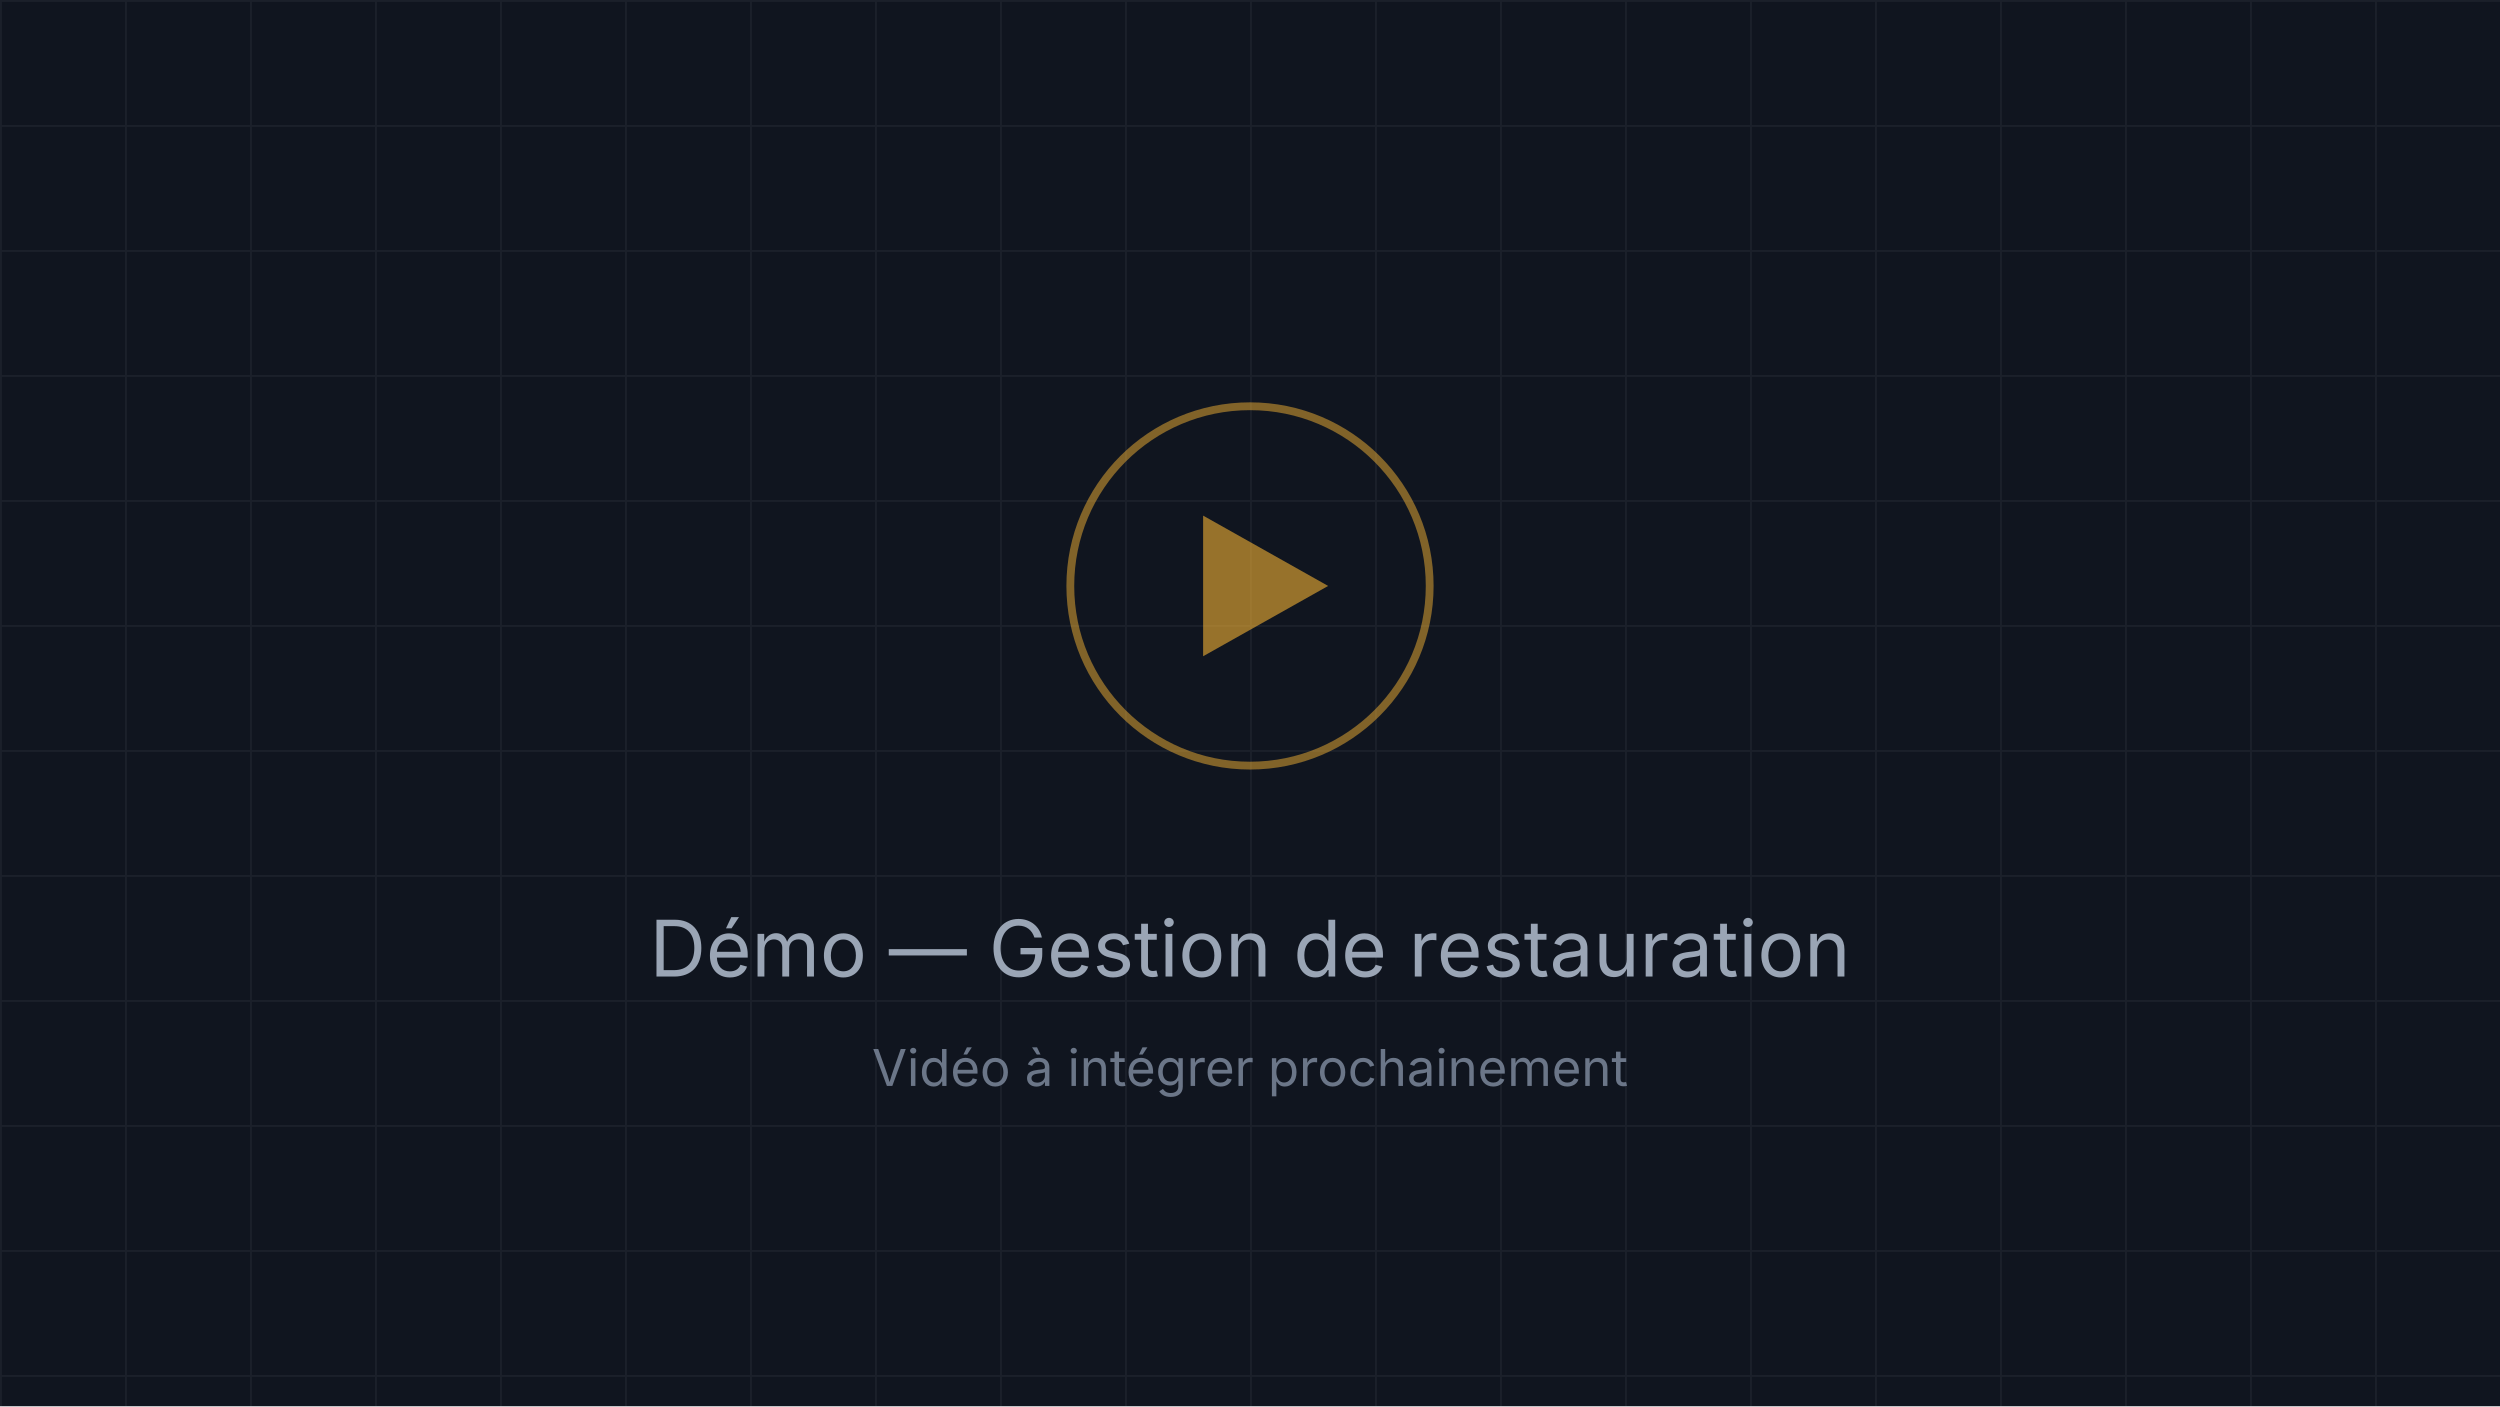
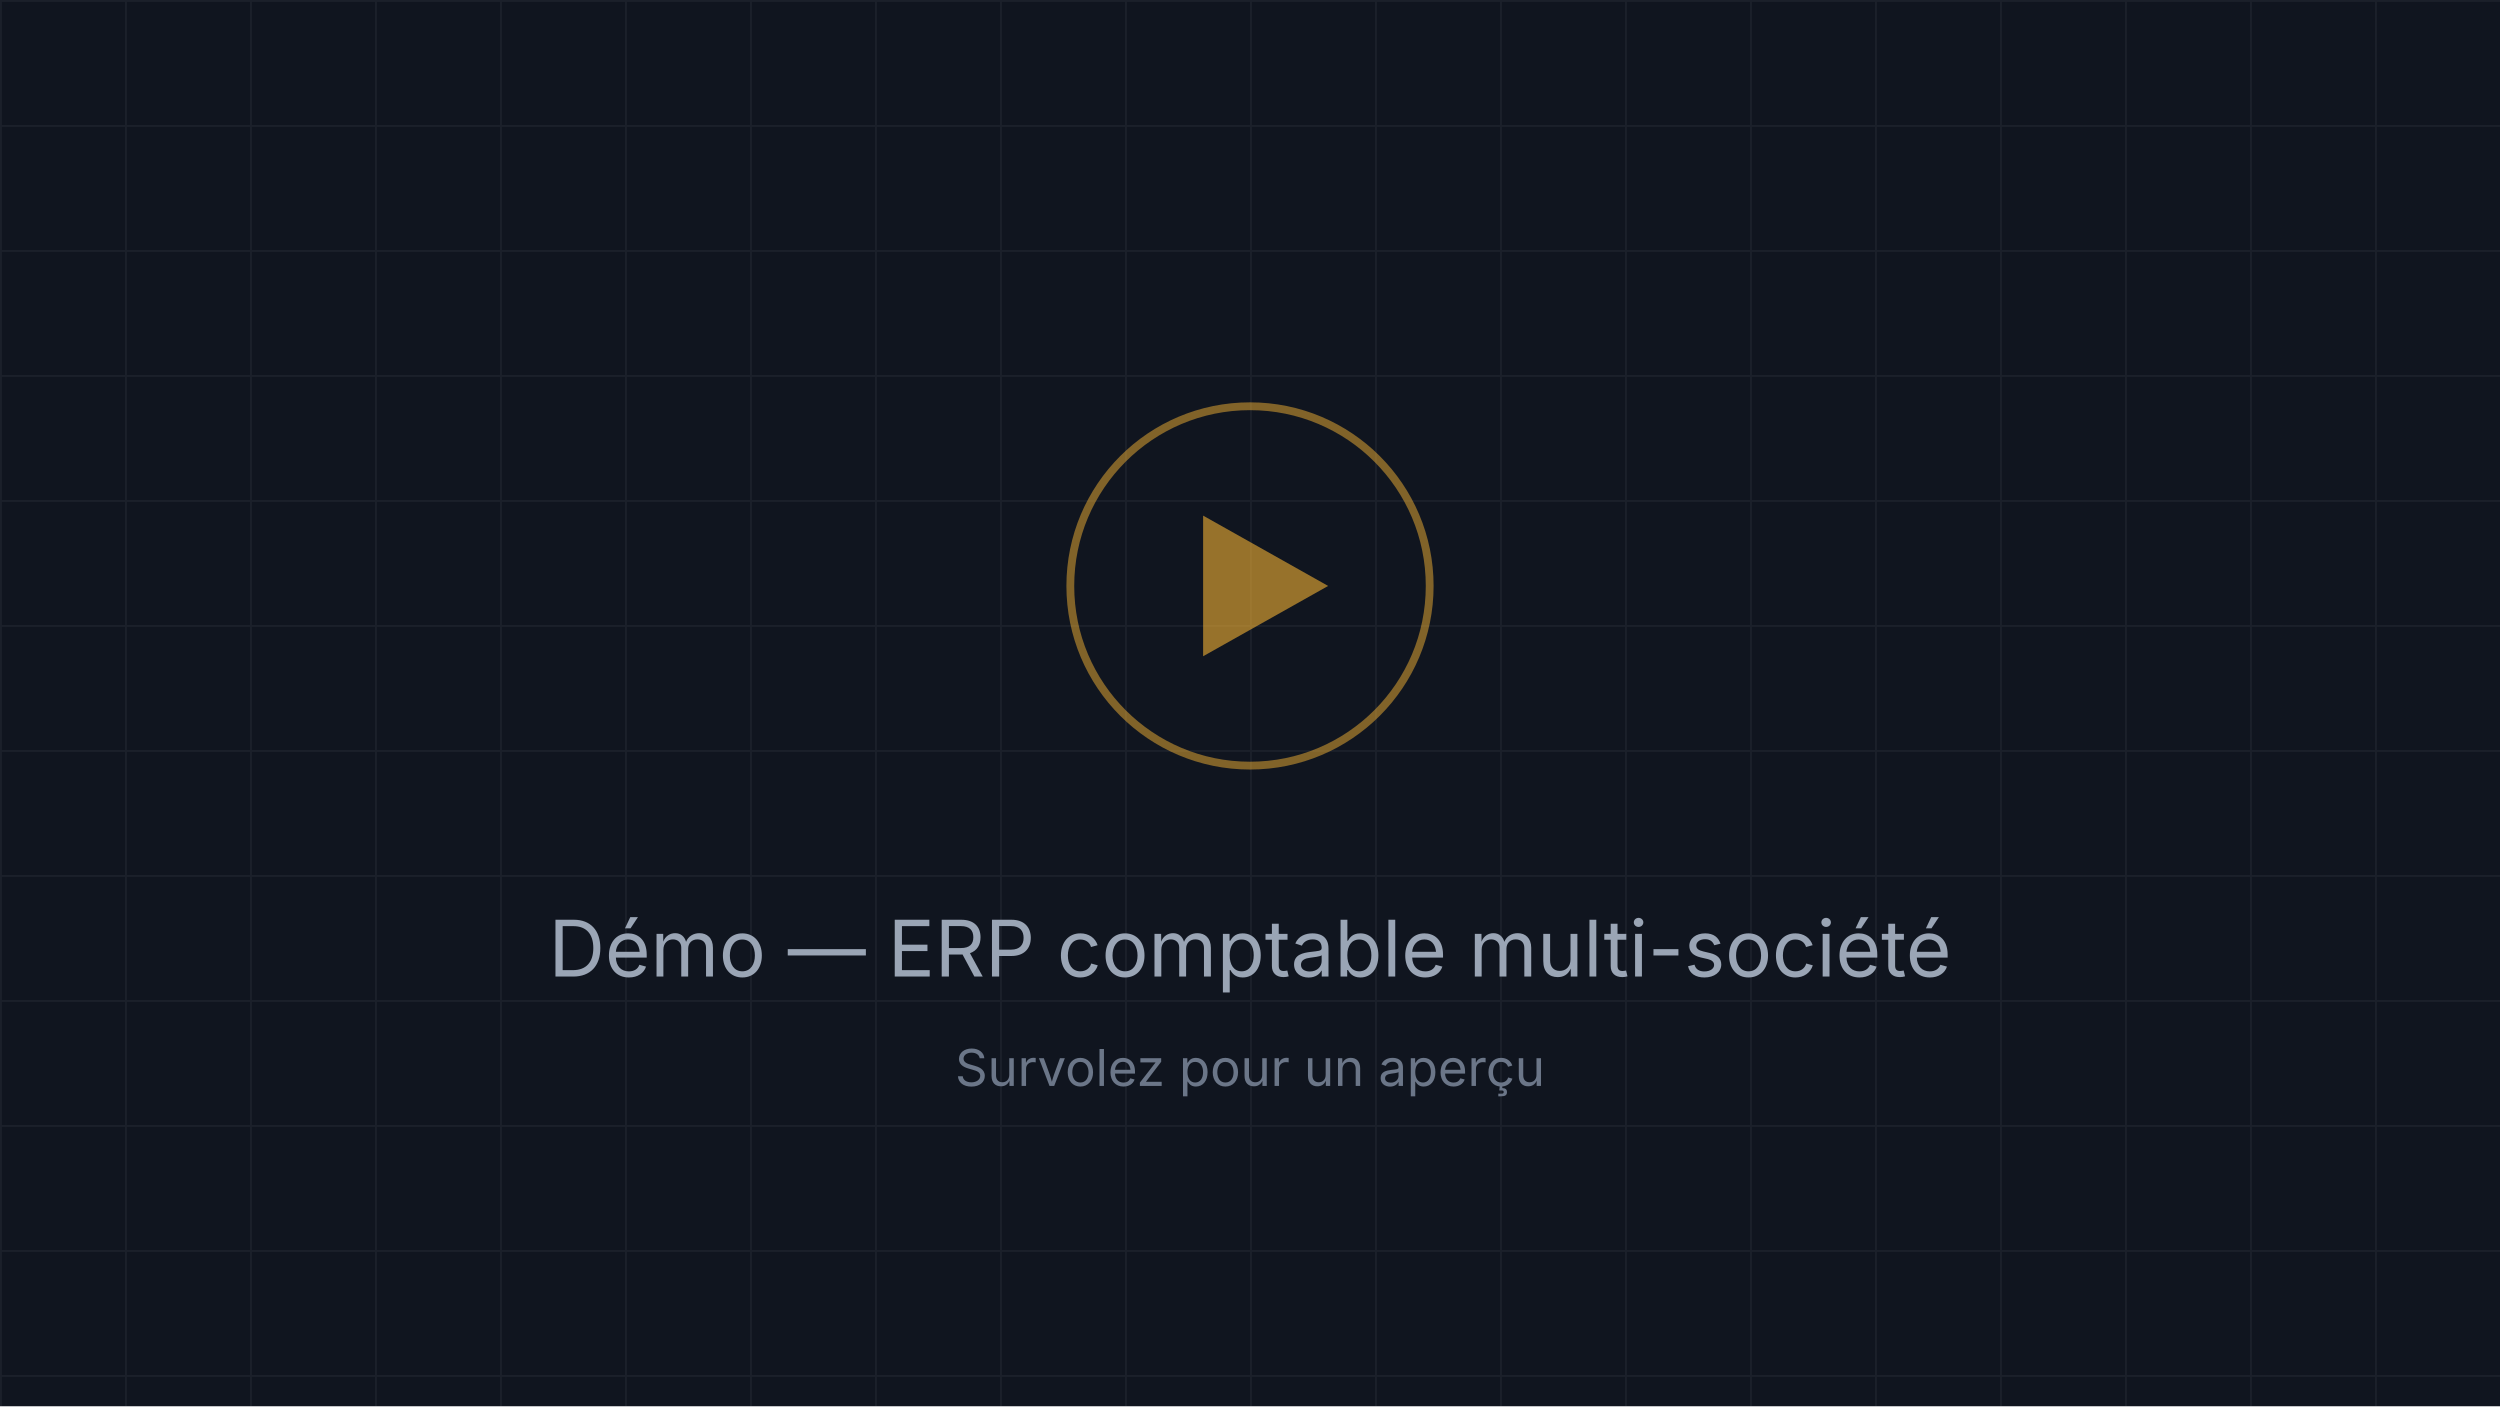
<svg xmlns="http://www.w3.org/2000/svg" viewBox="0 0 640 360">
  <defs>
    <linearGradient id="bg2" x1="0" y1="0" x2="640" y2="360">
      <stop offset="0" stop-color="#10151f" />
      <stop offset="1" stop-color="#0a0e14" />
    </linearGradient>
    <pattern id="grid2" width="32" height="32" patternUnits="userSpaceOnUse">
      <path d="M32 0 H0 V32" fill="none" stroke="rgba(255,255,255,0.05)" stroke-width="1" />
    </pattern>
  </defs>
  <rect width="640" height="360" fill="url(#bg2)" />
  <rect width="640" height="360" fill="url(#grid2)" />
  <circle cx="320" cy="150" r="46" fill="none" stroke="#f2b134" stroke-width="2" opacity="0.5" />
  <path d="M308 132 L340 150 L308 168 Z" fill="#f2b134" opacity="0.6" />
  <text x="320" y="250" text-anchor="middle" font-family="Inter, sans-serif" font-size="20" fill="#9aa5b5">
-     Démo — Gestion de restauration
+     Démo — ERP comptable multi-société
  </text>
  <text x="320" y="278" text-anchor="middle" font-family="Inter, sans-serif" font-size="13" fill="#6b7688">
-     Vidéo à intégrer prochainement
+     Survolez pour un aperçu
  </text>
</svg>
